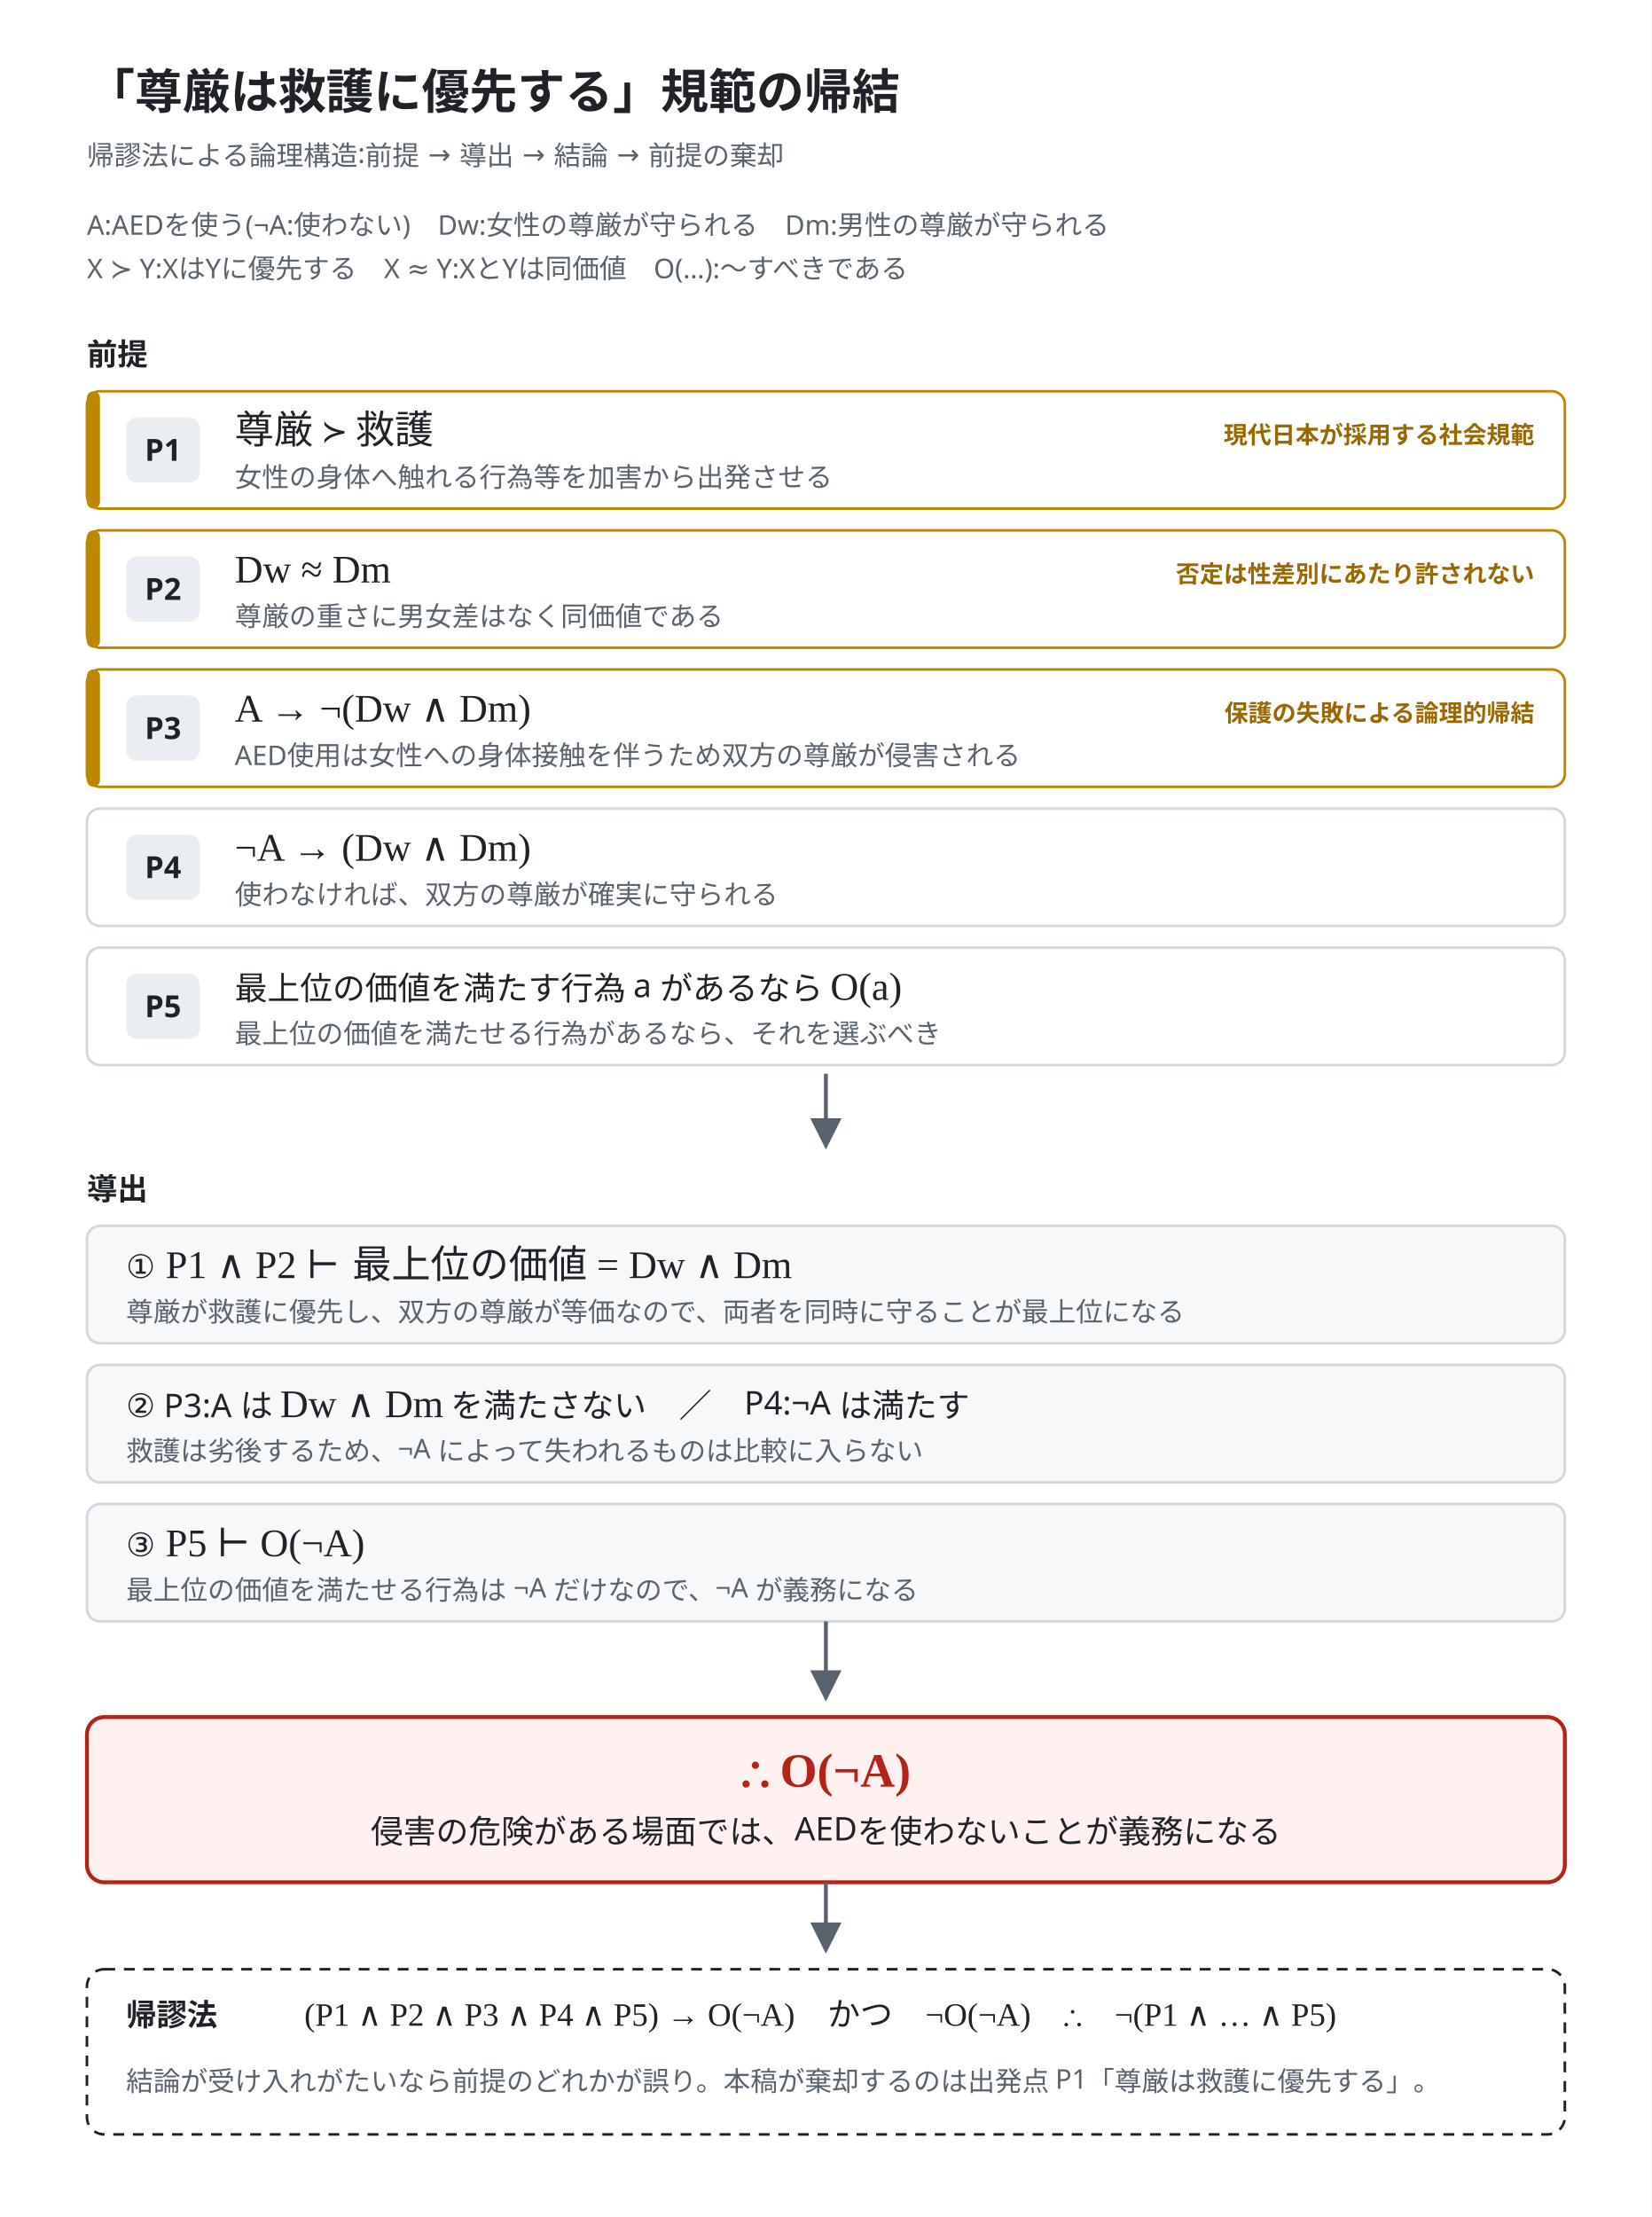
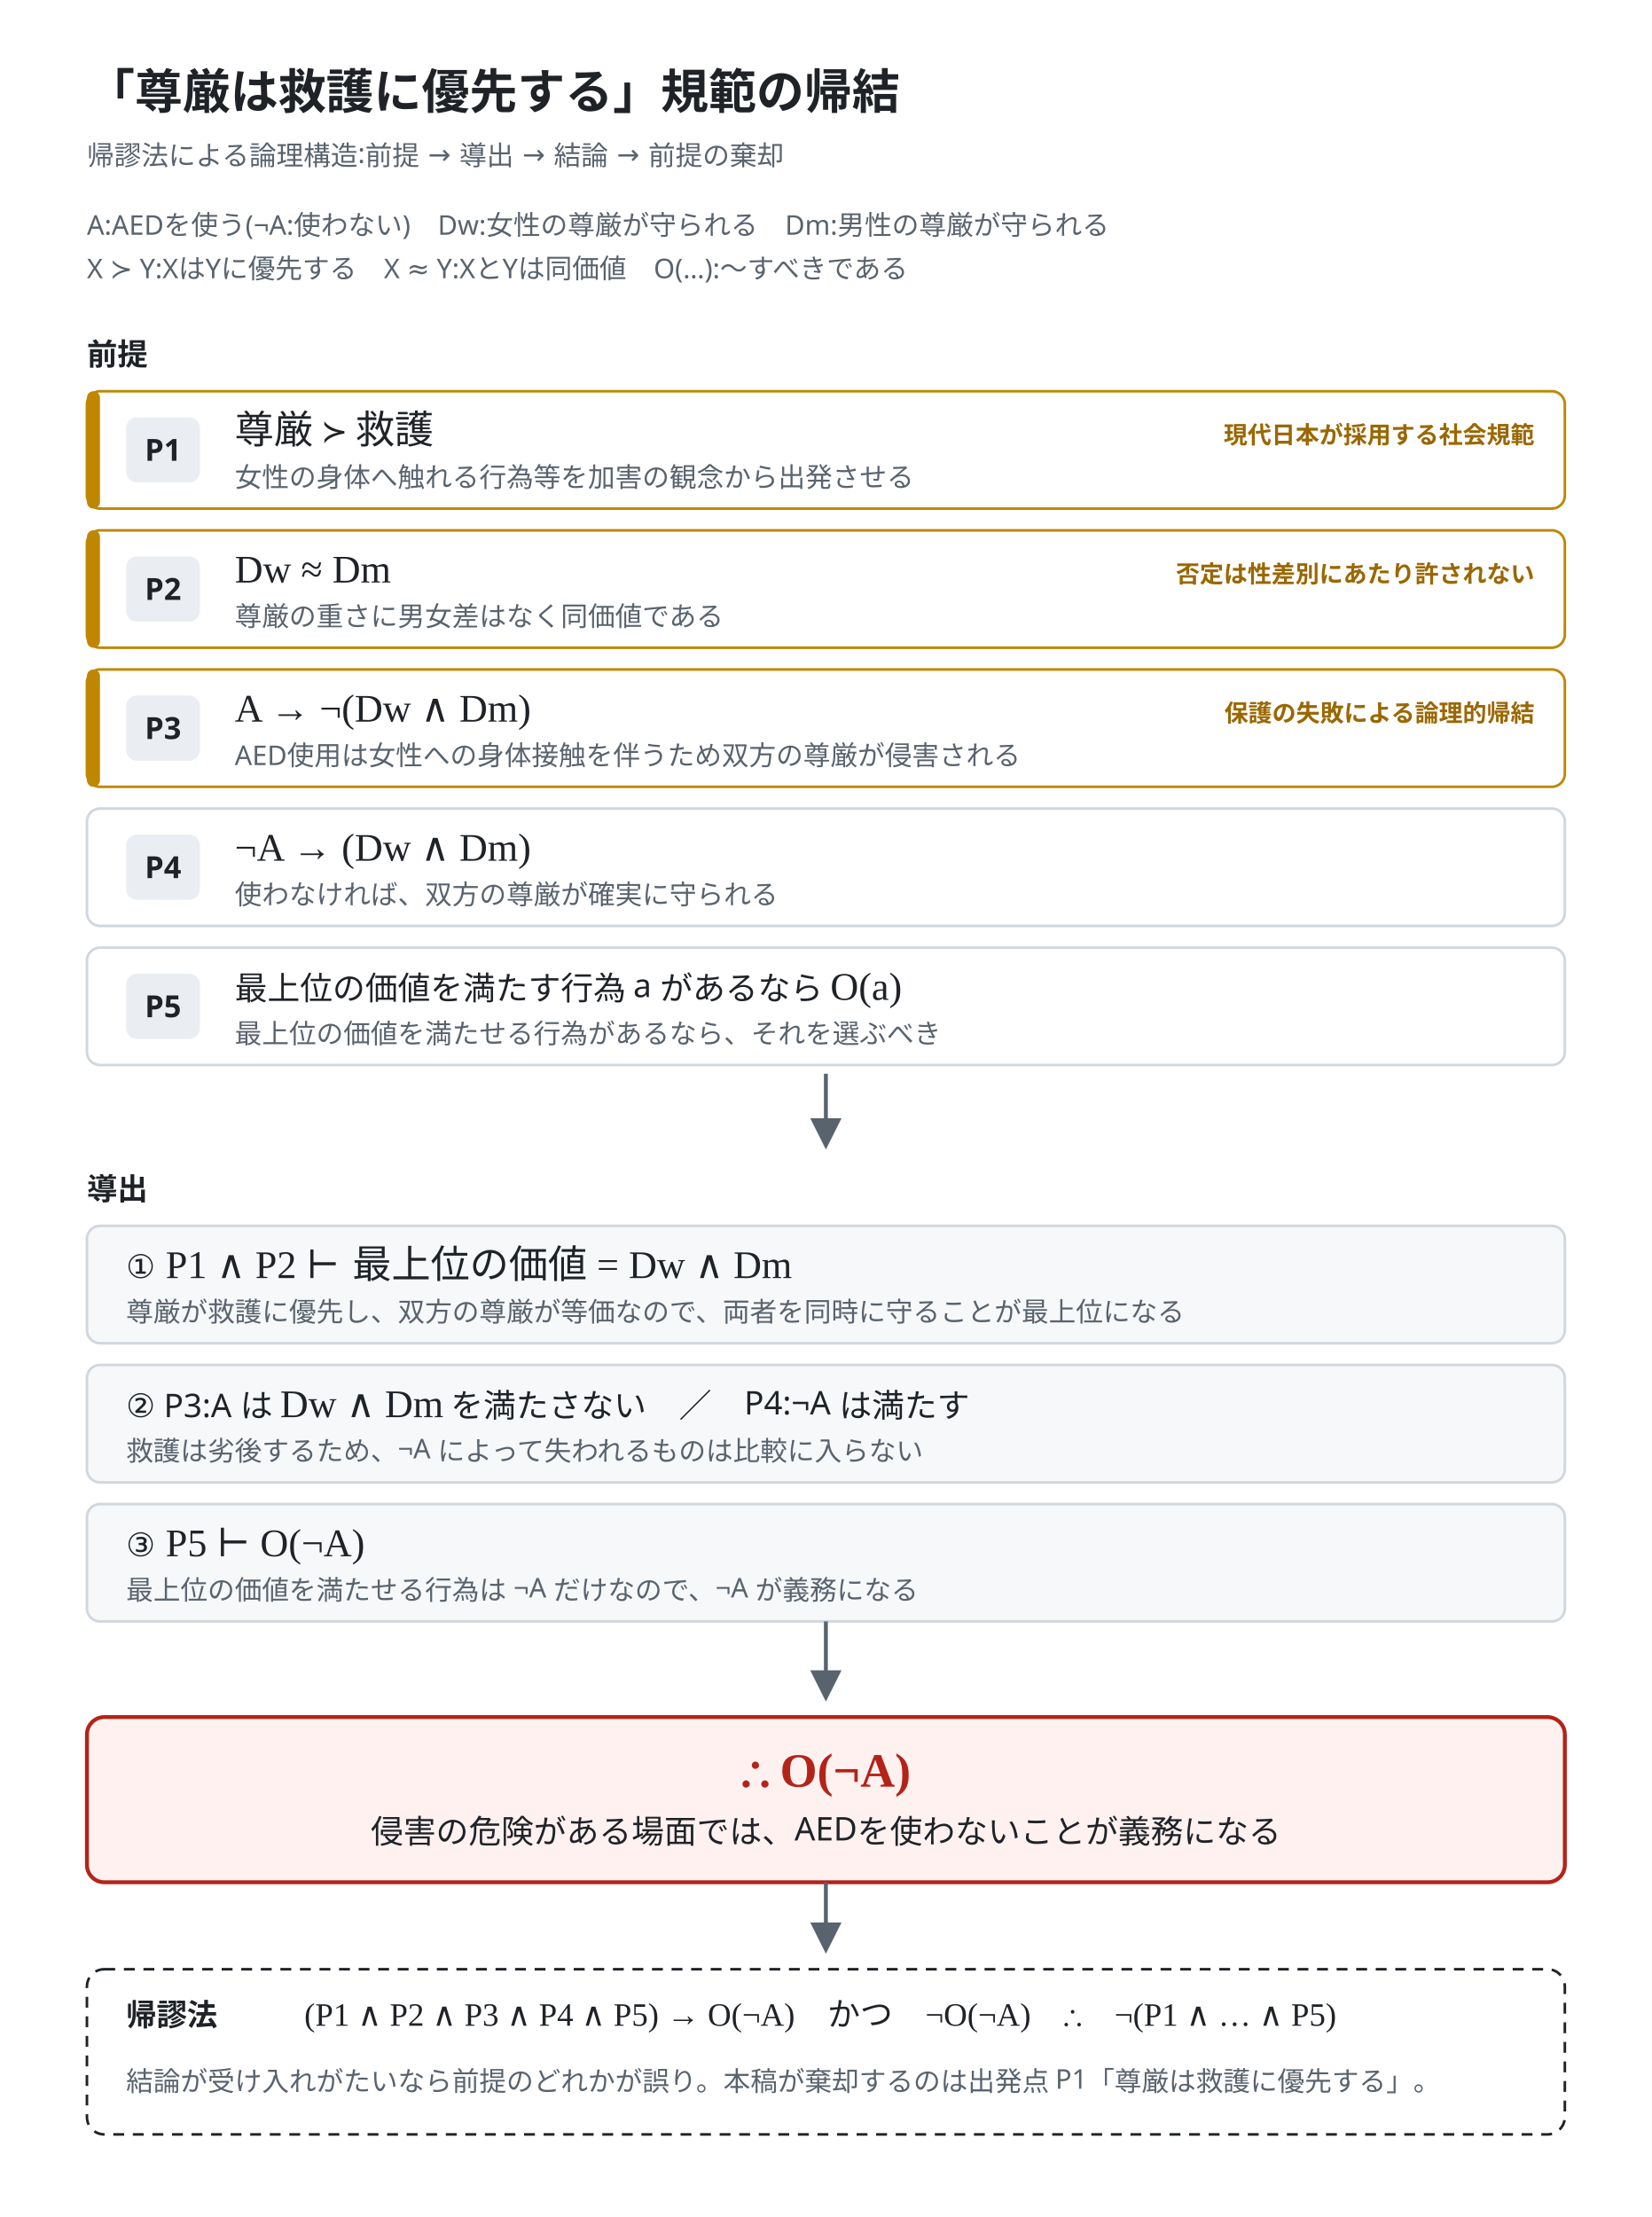
<svg xmlns="http://www.w3.org/2000/svg" viewBox="0 0 760 1020" width="760" height="1020" role="img" aria-labelledby="t d">
  <style>
    .bg    { fill: #ffffff; }
    .ink   { fill: #1f2328; }
    .mute  { fill: #59636e; }
    .amber { fill: #9a6700; }
    .red   { fill: #b42318; }
    .badge { fill: #eaeef2; }
    .card  { fill: #ffffff; stroke: #d0d7de; stroke-width: 1.2; }
    .weak  { fill: #ffffff; stroke: #bf8700; stroke-width: 1.2; }
    .stripe{ fill: #bf8700; }
    .step  { fill: #f6f8fa; stroke: #d0d7de; stroke-width: 1.2; }
    .concl { fill: #fff1f0; stroke: #b42318; stroke-width: 1.8; }
    .reduc { fill: #ffffff; stroke: #1f2328; stroke-width: 1.2; stroke-dasharray: 5 4; }
    .arrow { stroke: #59636e; stroke-width: 1.8; fill: none; }
    .arrowhead { fill: #59636e; }
    .sans  { font-family: "Hiragino Sans","Hiragino Kaku Gothic ProN","Yu Gothic","Meiryo","Noto Sans JP",sans-serif; }
    .math  { font-family: "Cambria Math","STIX Two Math","Times New Roman","DejaVu Serif","Noto Serif JP",serif; }
    .h1 { font-size: 22px; font-weight: 700; }
    .h2 { font-size: 14px; font-weight: 700; }
    .f  { font-size: 18px; }
    .fs { font-size: 15px; }
    .g  { font-size: 12.5px; }
    .tag{ font-size: 11px; font-weight: 700; }
    .id { font-size: 14px; font-weight: 700; }

    @media (prefers-color-scheme: dark) {
      .bg    { fill: #0d1117; }
      .ink   { fill: #e6edf3; }
      .mute  { fill: #9198a1; }
      .amber { fill: #d4a72c; }
      .red   { fill: #ff7b72; }
      .badge { fill: #21262d; }
      .card  { fill: #0d1117; stroke: #30363d; }
      .weak  { fill: #0d1117; stroke: #d4a72c; }
      .stripe{ fill: #d4a72c; }
      .step  { fill: #161b22; stroke: #30363d; }
      .concl { fill: #2d1517; stroke: #ff7b72; }
      .reduc { fill: #0d1117; stroke: #e6edf3; }
      .arrow { stroke: #9198a1; }
      .arrowhead { fill: #9198a1; }
    }
  </style>
  <defs>
    <marker id="ah" viewBox="0 0 10 10" refX="8" refY="5" markerWidth="8" markerHeight="8" orient="auto">
      <path d="M0,0 L10,5 L0,10 z" class="arrowhead" />
    </marker>
  </defs>
  <rect class="bg" width="760" height="1130" />
  <text x="40" y="50" class="sans h1 ink">「尊厳は救護に優先する」規範の帰結</text>
  <text x="40" y="76" class="sans g mute">帰謬法による論理構造:前提 → 導出 → 結論 → 前提の棄却</text>
  <text x="40" y="108" class="sans g mute">A:AEDを使う(¬A:使わない)　Dw:女性の尊厳が守られる　Dm:男性の尊厳が守られる</text>
  <text x="40" y="128" class="sans g mute">X ≻ Y:XはYに優先する　X ≈ Y:XとYは同価値　O(…):〜すべきである</text>
  <text x="40" y="168" class="sans h2 ink">前提</text>
  <rect x="40" y="180" width="680" height="54" rx="6" class="weak" />
  <rect x="40" y="180" width="6" height="54" rx="3" class="stripe" />
  <rect x="58" y="192" width="34" height="30" rx="5" class="badge" />
  <text x="75" y="212" text-anchor="middle" class="sans id ink">P1</text>
  <text x="108" y="204" class="math f ink">尊厳 ≻ 救護</text>
-   <text x="108" y="224" class="sans g mute">女性の身体へ触れる行為等を加害から出発させる</text>
+   <text x="108" y="224" class="sans g mute">女性の身体へ触れる行為等を加害の観念から出発させる</text>
  <text x="706" y="204" text-anchor="end" class="sans tag amber">現代日本が採用する社会規範</text>
  <rect x="40" y="244" width="680" height="54" rx="6" class="weak" />
  <rect x="40" y="244" width="6" height="54" rx="3" class="stripe" />
  <rect x="58" y="256" width="34" height="30" rx="5" class="badge" />
  <text x="75" y="276" text-anchor="middle" class="sans id ink">P2</text>
  <text x="108" y="268" class="math f ink">Dw ≈ Dm</text>
  <text x="108" y="288" class="sans g mute">尊厳の重さに男女差はなく同価値である</text>
  <text x="706" y="268" text-anchor="end" class="sans tag amber">否定は性差別にあたり許されない</text>
  <rect x="40" y="308" width="680" height="54" rx="6" class="weak" />
  <rect x="40" y="308" width="6" height="54" rx="3" class="stripe" />
  <rect x="58" y="320" width="34" height="30" rx="5" class="badge" />
  <text x="75" y="340" text-anchor="middle" class="sans id ink">P3</text>
  <text x="108" y="332" class="math f ink">A → ¬(Dw ∧ Dm)</text>
  <text x="108" y="352" class="sans g mute">AED使用は女性への身体接触を伴うため双方の尊厳が侵害される</text>
  <text x="706" y="332" text-anchor="end" class="sans tag amber">保護の失敗による論理的帰結</text>
  <rect x="40" y="372" width="680" height="54" rx="6" class="card" />
  <rect x="58" y="384" width="34" height="30" rx="5" class="badge" />
  <text x="75" y="404" text-anchor="middle" class="sans id ink">P4</text>
  <text x="108" y="396" class="math f ink">¬A → (Dw ∧ Dm)</text>
  <text x="108" y="416" class="sans g mute">使わなければ、双方の尊厳が確実に守られる</text>
  <rect x="40" y="436" width="680" height="54" rx="6" class="card" />
  <rect x="58" y="448" width="34" height="30" rx="5" class="badge" />
  <text x="75" y="468" text-anchor="middle" class="sans id ink">P5</text>
  <text x="108" y="460" class="sans fs ink">最上位の価値を満たす行為 a があるなら <tspan class="math f">O(a)</tspan>
  </text>
  <text x="108" y="480" class="sans g mute">最上位の価値を満たせる行為があるなら、それを選ぶべき</text>
  <path d="M380,494 L380,526" class="arrow" marker-end="url(#ah)" />
  <text x="40" y="552" class="sans h2 ink">導出</text>
  <rect x="40" y="564" width="680" height="54" rx="6" class="step" />
  <text x="58" y="588" class="sans fs ink">① <tspan class="math f">P1 ∧ P2 ⊢ 最上位の価値 = Dw ∧ Dm</tspan>
  </text>
  <text x="58" y="608" class="sans g mute">尊厳が救護に優先し、双方の尊厳が等価なので、両者を同時に守ることが最上位になる</text>
  <rect x="40" y="628" width="680" height="54" rx="6" class="step" />
  <text x="58" y="652" class="sans fs ink">② P3:A は <tspan class="math f">Dw ∧ Dm</tspan> を満たさない　／　P4:¬A は満たす</text>
  <text x="58" y="672" class="sans g mute">救護は劣後するため、¬A によって失われるものは比較に入らない</text>
  <rect x="40" y="692" width="680" height="54" rx="6" class="step" />
  <text x="58" y="716" class="sans fs ink">③ <tspan class="math f">P5 ⊢ O(¬A)</tspan>
  </text>
  <text x="58" y="736" class="sans g mute">最上位の価値を満たせる行為は ¬A だけなので、¬A が義務になる</text>
  <path d="M380,746 L380,780" class="arrow" marker-end="url(#ah)" />
  <rect x="40" y="790" width="680" height="76" rx="8" class="concl" />
  <text x="380" y="822" text-anchor="middle" class="math f red" style="font-size:22px; font-weight:700;">∴ O(¬A)</text>
  <text x="380" y="848" text-anchor="middle" class="sans fs ink">侵害の危険がある場面では、AEDを使わないことが義務になる</text>
  <path d="M380,866 L380,896" class="arrow" marker-end="url(#ah)" />
  <rect x="40" y="906" width="680" height="76" rx="8" class="reduc" />
  <text x="58" y="932" class="sans h2 ink">帰謬法</text>
  <text x="140" y="932" class="math fs ink">(P1 ∧ P2 ∧ P3 ∧ P4 ∧ P5) → O(¬A)　かつ　¬O(¬A)　∴　¬(P1 ∧ … ∧ P5)</text>
  <text x="58" y="962" class="sans g mute">結論が受け入れがたいなら前提のどれかが誤り。本稿が棄却するのは出発点 P1「尊厳は救護に優先する」。</text>
</svg>
